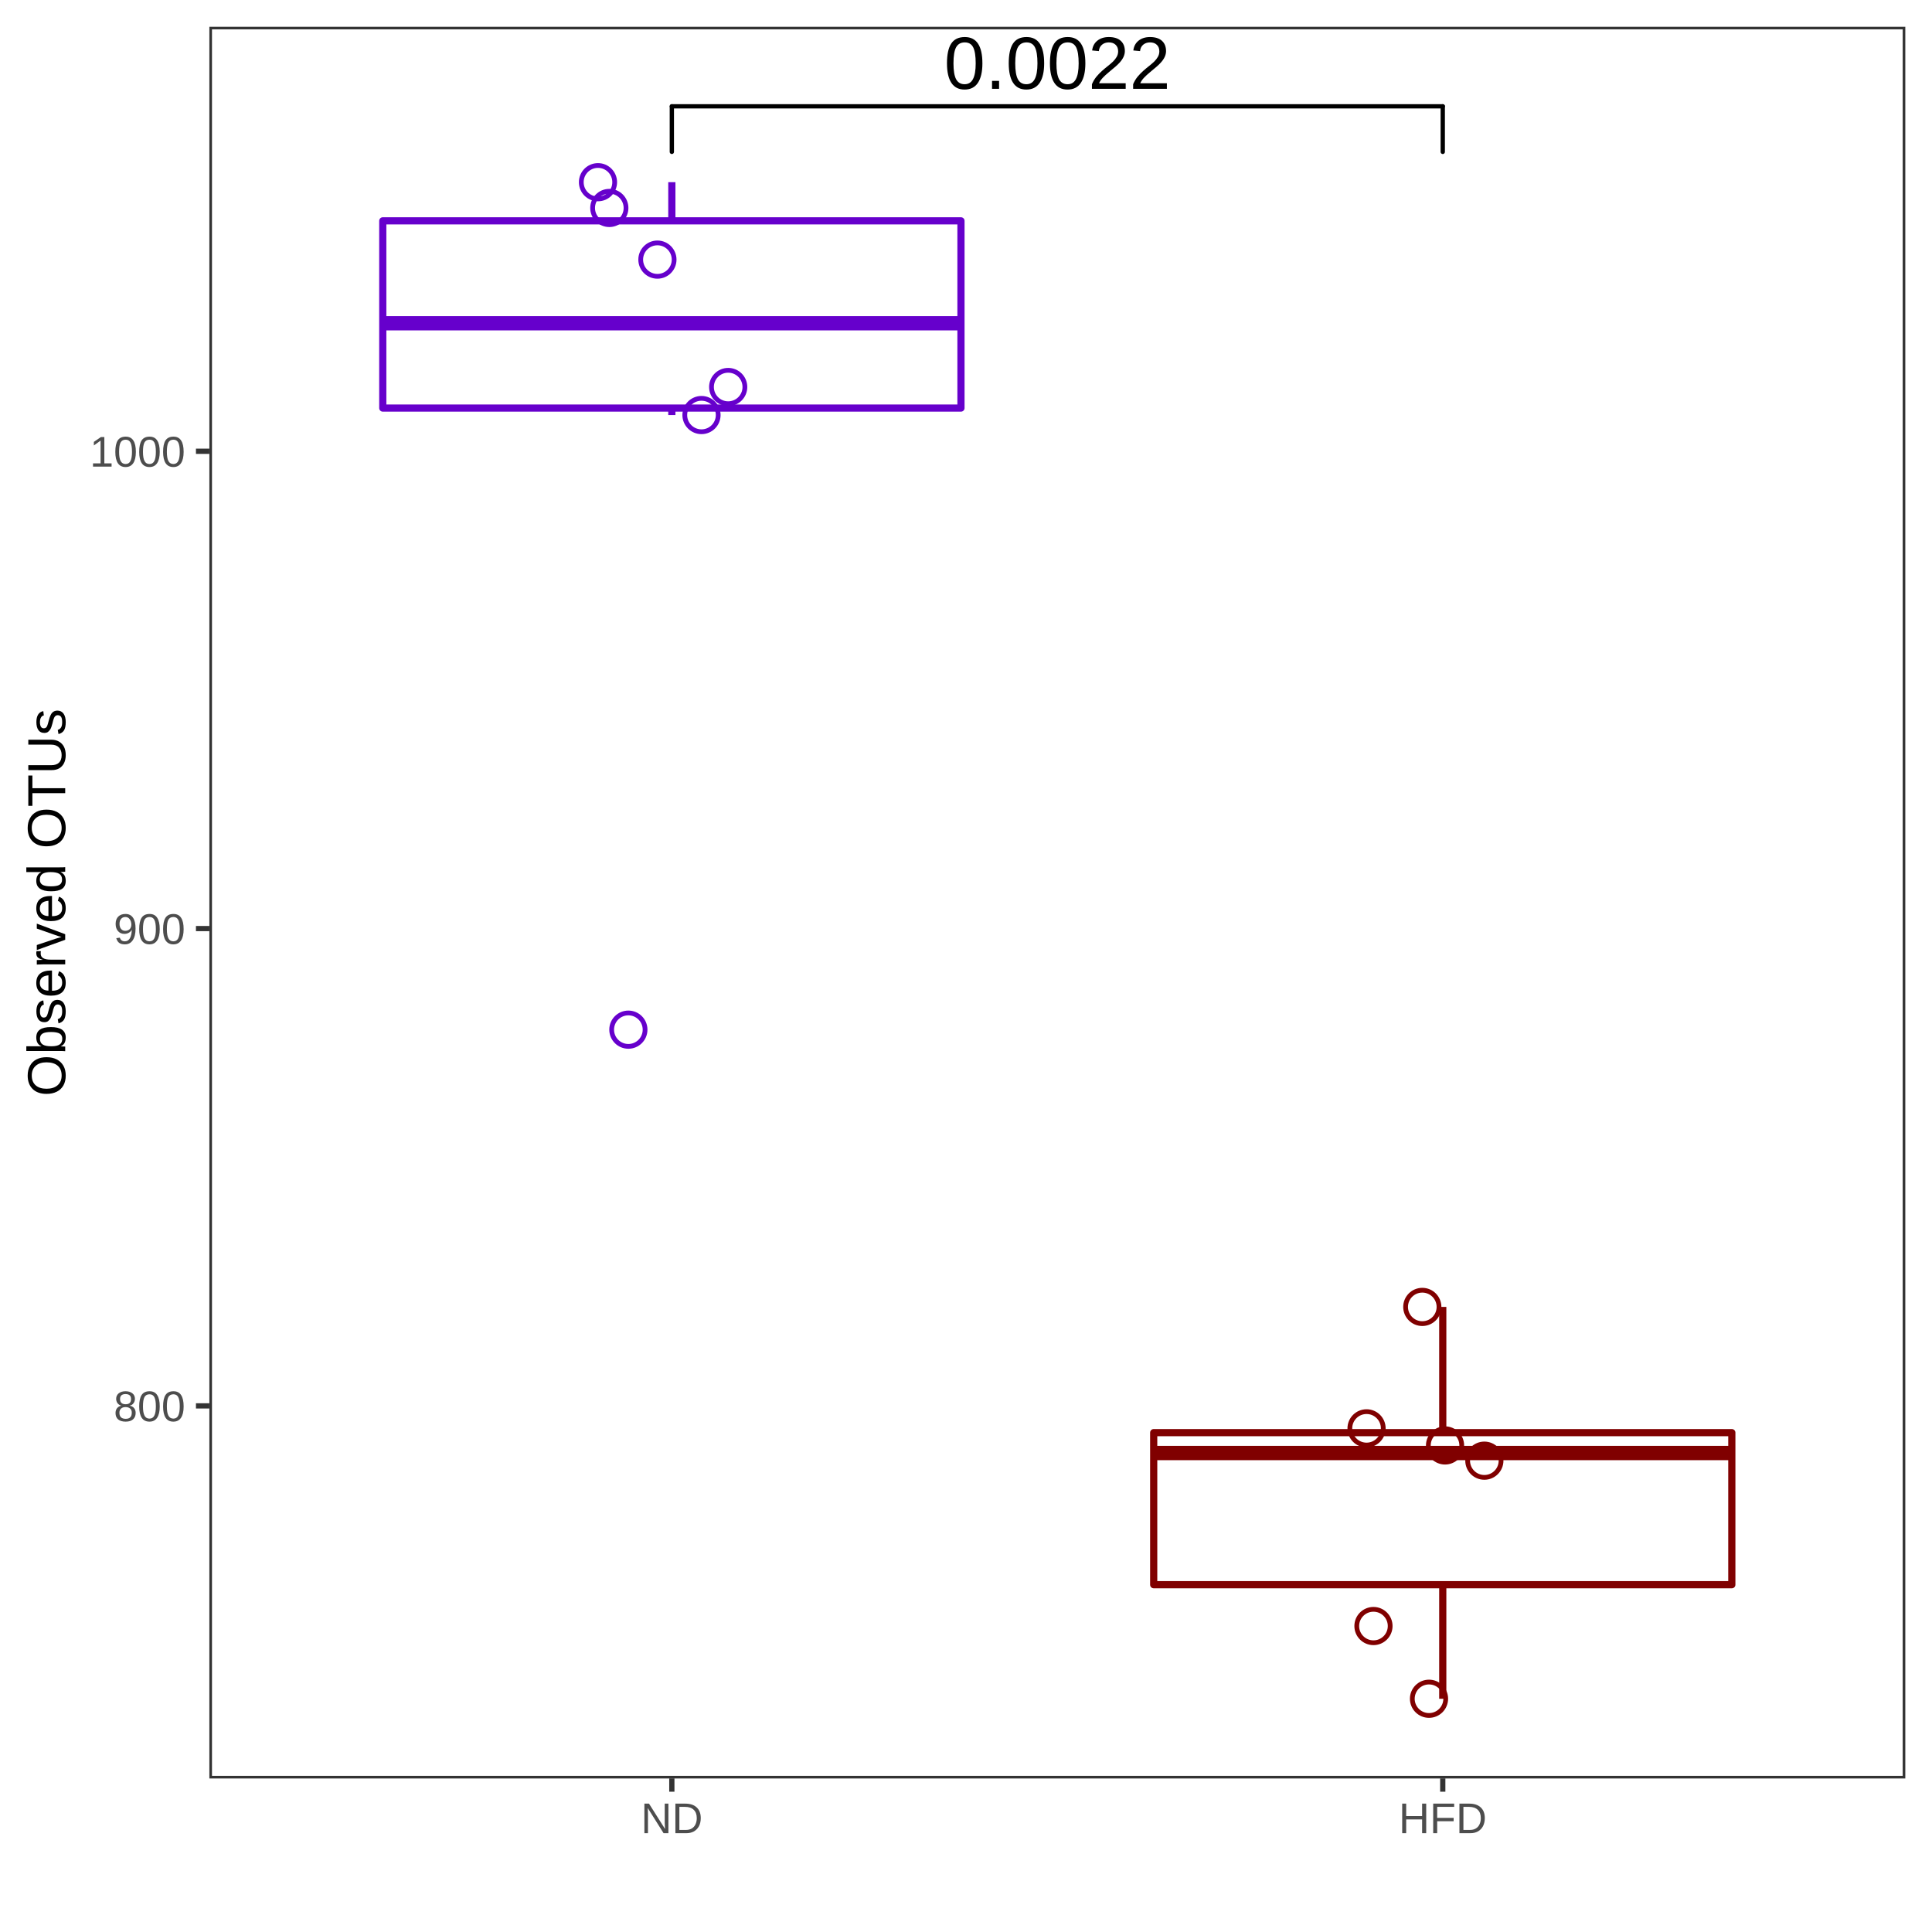
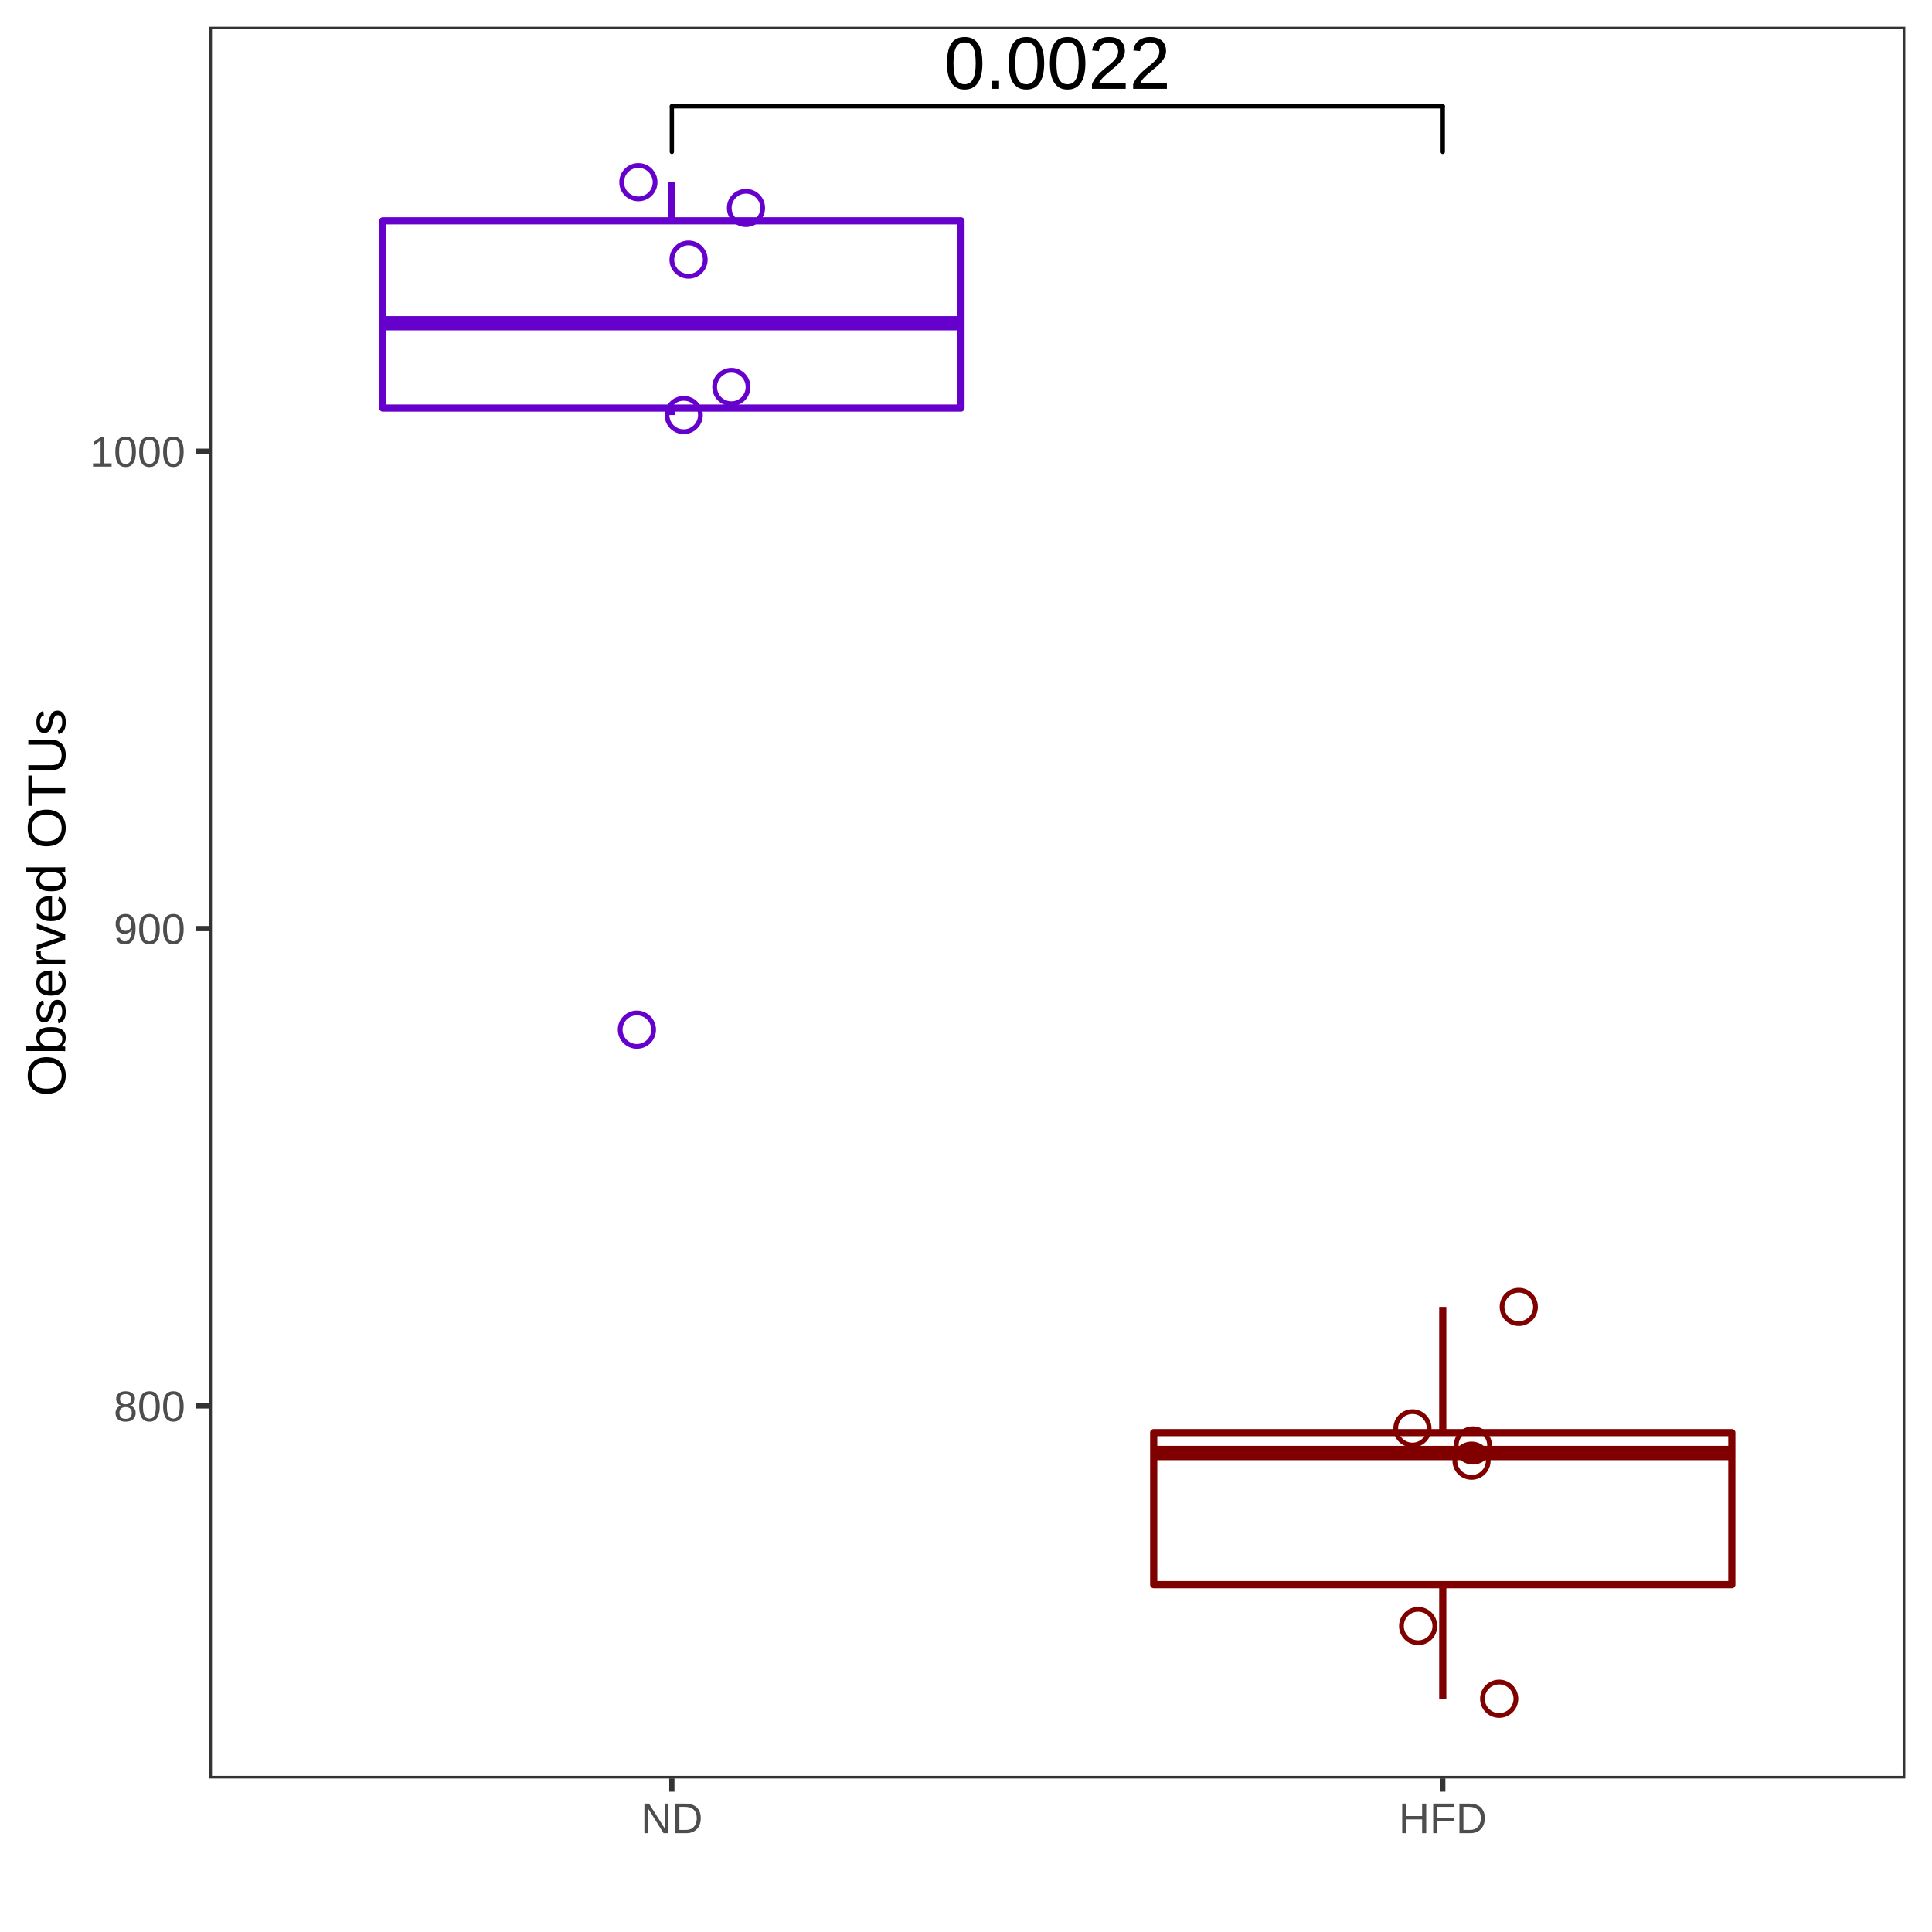
<svg xmlns="http://www.w3.org/2000/svg" class="svglite" width="288.00pt" height="288.00pt" viewBox="0 0 288.00 288.00">
  <defs>
    <style type="text/css">
    .svglite line, .svglite polyline, .svglite polygon, .svglite path, .svglite rect, .svglite circle {
      fill: none;
      stroke: #000000;
      stroke-linecap: round;
      stroke-linejoin: round;
      stroke-miterlimit: 10.00;
    }
    .svglite text {
      white-space: pre;
    }
  </style>
  </defs>
  <rect width="100%" height="100%" style="stroke: none; fill: #FFFFFF;" />
  <defs>
    <clipPath id="cpMC4wMHwyODguMDB8MC4wMHwyODguMDA=">
      <rect x="0.00" y="0.00" width="288.00" height="288.00" />
    </clipPath>
  </defs>
  <g clip-path="url(#cpMC4wMHwyODguMDB8MC4wMHwyODguMDA=)">
    <rect x="0.00" y="0.00" width="288.00" height="288.00" style="stroke-width: 0.78; stroke: #FFFFFF; fill: #FFFFFF;" />
  </g>
  <defs>
    <clipPath id="cpMzEuMjF8Mjg0LjAxfDMuOTl8MjY1LjEw">
      <rect x="31.21" y="3.99" width="252.81" height="261.12" />
    </clipPath>
  </defs>
  <g clip-path="url(#cpMzEuMjF8Mjg0LjAxfDMuOTl8MjY1LjEw)">
    <rect x="31.21" y="3.99" width="252.81" height="261.12" style="stroke-width: 0.78; stroke: none; fill: #FFFFFF;" />
    <line x1="100.15" y1="32.92" x2="100.15" y2="27.16" style="stroke-width: 1.07; stroke: #6600CC; stroke-linecap: butt;" />
    <line x1="100.15" y1="60.83" x2="100.15" y2="61.87" style="stroke-width: 1.07; stroke: #6600CC; stroke-linecap: butt;" />
    <polygon points="57.06,32.92 57.06,60.83 143.25,60.83 143.25,32.92 57.06,32.92 " style="stroke-width: 1.07; stroke: #6600CC; fill: #FFFFFF;" />
    <line x1="57.06" y1="48.19" x2="143.25" y2="48.19" style="stroke-width: 2.13; stroke: #6600CC; stroke-linecap: butt;" />
    <line x1="215.07" y1="213.56" x2="215.07" y2="194.82" style="stroke-width: 1.07; stroke: #800000; stroke-linecap: butt;" />
    <line x1="215.07" y1="236.23" x2="215.07" y2="253.23" style="stroke-width: 1.07; stroke: #800000; stroke-linecap: butt;" />
    <polygon points="171.98,213.56 171.98,236.23 258.16,236.23 258.16,213.56 171.98,213.56 " style="stroke-width: 1.07; stroke: #800000; fill: #FFFFFF;" />
    <line x1="171.98" y1="216.60" x2="258.16" y2="216.60" style="stroke-width: 2.13; stroke: #800000; stroke-linecap: butt;" />
-     <circle cx="215.41" cy="215.47" r="2.49" style="stroke-width: 0.71; stroke: #800000;" />
-     <circle cx="212.02" cy="194.82" r="2.49" style="stroke-width: 0.71; stroke: #800000;" />
-     <circle cx="213.02" cy="253.23" r="2.49" style="stroke-width: 0.71; stroke: #800000;" />
-     <circle cx="104.57" cy="61.87" r="2.49" style="stroke-width: 0.71; stroke: #6600CC;" />
-     <circle cx="108.55" cy="57.69" r="2.49" style="stroke-width: 0.71; stroke: #6600CC;" />
-     <circle cx="221.27" cy="217.74" r="2.49" style="stroke-width: 0.71; stroke: #800000;" />
-     <circle cx="90.83" cy="31.00" r="2.49" style="stroke-width: 0.71; stroke: #6600CC;" />
-     <circle cx="89.14" cy="27.16" r="2.49" style="stroke-width: 0.71; stroke: #6600CC;" />
-     <circle cx="98.00" cy="38.70" r="2.49" style="stroke-width: 0.71; stroke: #6600CC;" />
-     <circle cx="204.74" cy="242.39" r="2.49" style="stroke-width: 0.71; stroke: #800000;" />
-     <circle cx="203.71" cy="212.92" r="2.49" style="stroke-width: 0.71; stroke: #800000;" />
-     <circle cx="93.67" cy="153.49" r="2.49" style="stroke-width: 0.71; stroke: #6600CC;" />
+     <circle cx="219.56" cy="215.47" r="2.49" style="stroke-width: 0.71; stroke: #800000;" />
+     <circle cx="226.40" cy="194.82" r="2.49" style="stroke-width: 0.71; stroke: #800000;" />
+     <circle cx="223.48" cy="253.23" r="2.49" style="stroke-width: 0.71; stroke: #800000;" />
+     <circle cx="101.92" cy="61.87" r="2.49" style="stroke-width: 0.71; stroke: #6600CC;" />
+     <circle cx="109.02" cy="57.69" r="2.49" style="stroke-width: 0.71; stroke: #6600CC;" />
+     <circle cx="219.36" cy="217.74" r="2.49" style="stroke-width: 0.71; stroke: #800000;" />
+     <circle cx="111.20" cy="31.00" r="2.49" style="stroke-width: 0.71; stroke: #6600CC;" />
+     <circle cx="95.16" cy="27.16" r="2.49" style="stroke-width: 0.71; stroke: #6600CC;" />
+     <circle cx="102.64" cy="38.70" r="2.49" style="stroke-width: 0.71; stroke: #6600CC;" />
+     <circle cx="211.40" cy="242.39" r="2.49" style="stroke-width: 0.71; stroke: #800000;" />
+     <circle cx="210.55" cy="212.92" r="2.49" style="stroke-width: 0.71; stroke: #800000;" />
+     <circle cx="94.94" cy="153.49" r="2.49" style="stroke-width: 0.71; stroke: #6600CC;" />
    <text x="157.61" y="13.24" text-anchor="middle" style="font-size: 11.04px; font-family: &quot;Arial&quot;;" textLength="33.74px" lengthAdjust="spacingAndGlyphs">0.0022</text>
    <line x1="215.07" y1="22.64" x2="215.07" y2="15.85" style="stroke-width: 0.64;" />
    <line x1="215.07" y1="15.85" x2="100.15" y2="15.85" style="stroke-width: 0.64;" />
    <line x1="100.15" y1="15.85" x2="100.15" y2="22.64" style="stroke-width: 0.64;" />
    <rect x="31.21" y="3.99" width="252.81" height="261.12" style="stroke-width: 0.78; stroke: #333333;" />
  </g>
  <g clip-path="url(#cpMC4wMHwyODguMDB8MC4wMHwyODguMDA=)">
    <text x="27.62" y="211.86" text-anchor="end" style="font-size: 6.40px;fill: #4D4D4D; font-family: &quot;Arial&quot;;" textLength="10.67px" lengthAdjust="spacingAndGlyphs">800</text>
    <text x="27.62" y="140.71" text-anchor="end" style="font-size: 6.40px;fill: #4D4D4D; font-family: &quot;Arial&quot;;" textLength="10.67px" lengthAdjust="spacingAndGlyphs">900</text>
    <text x="27.62" y="69.56" text-anchor="end" style="font-size: 6.40px;fill: #4D4D4D; font-family: &quot;Arial&quot;;" textLength="14.23px" lengthAdjust="spacingAndGlyphs">1000</text>
    <polyline points="29.21,209.57 31.21,209.57 " style="stroke-width: 0.78; stroke: #333333; stroke-linecap: butt;" />
    <polyline points="29.21,138.42 31.21,138.42 " style="stroke-width: 0.78; stroke: #333333; stroke-linecap: butt;" />
    <polyline points="29.21,67.27 31.21,67.27 " style="stroke-width: 0.78; stroke: #333333; stroke-linecap: butt;" />
    <polyline points="100.15,267.09 100.15,265.10 " style="stroke-width: 0.78; stroke: #333333; stroke-linecap: butt;" />
    <polyline points="215.07,267.09 215.07,265.10 " style="stroke-width: 0.78; stroke: #333333; stroke-linecap: butt;" />
    <text x="100.15" y="273.27" text-anchor="middle" style="font-size: 6.40px;fill: #4D4D4D; font-family: &quot;Arial&quot;;" textLength="9.23px" lengthAdjust="spacingAndGlyphs">ND</text>
    <text x="215.07" y="273.27" text-anchor="middle" style="font-size: 6.40px;fill: #4D4D4D; font-family: &quot;Arial&quot;;" textLength="13.13px" lengthAdjust="spacingAndGlyphs">HFD</text>
    <text transform="translate(9.72,134.54) rotate(-90)" text-anchor="middle" style="font-size: 8.00px; font-family: &quot;Arial&quot;;" textLength="57.80px" lengthAdjust="spacingAndGlyphs">Observed OTUs</text>
  </g>
</svg>
